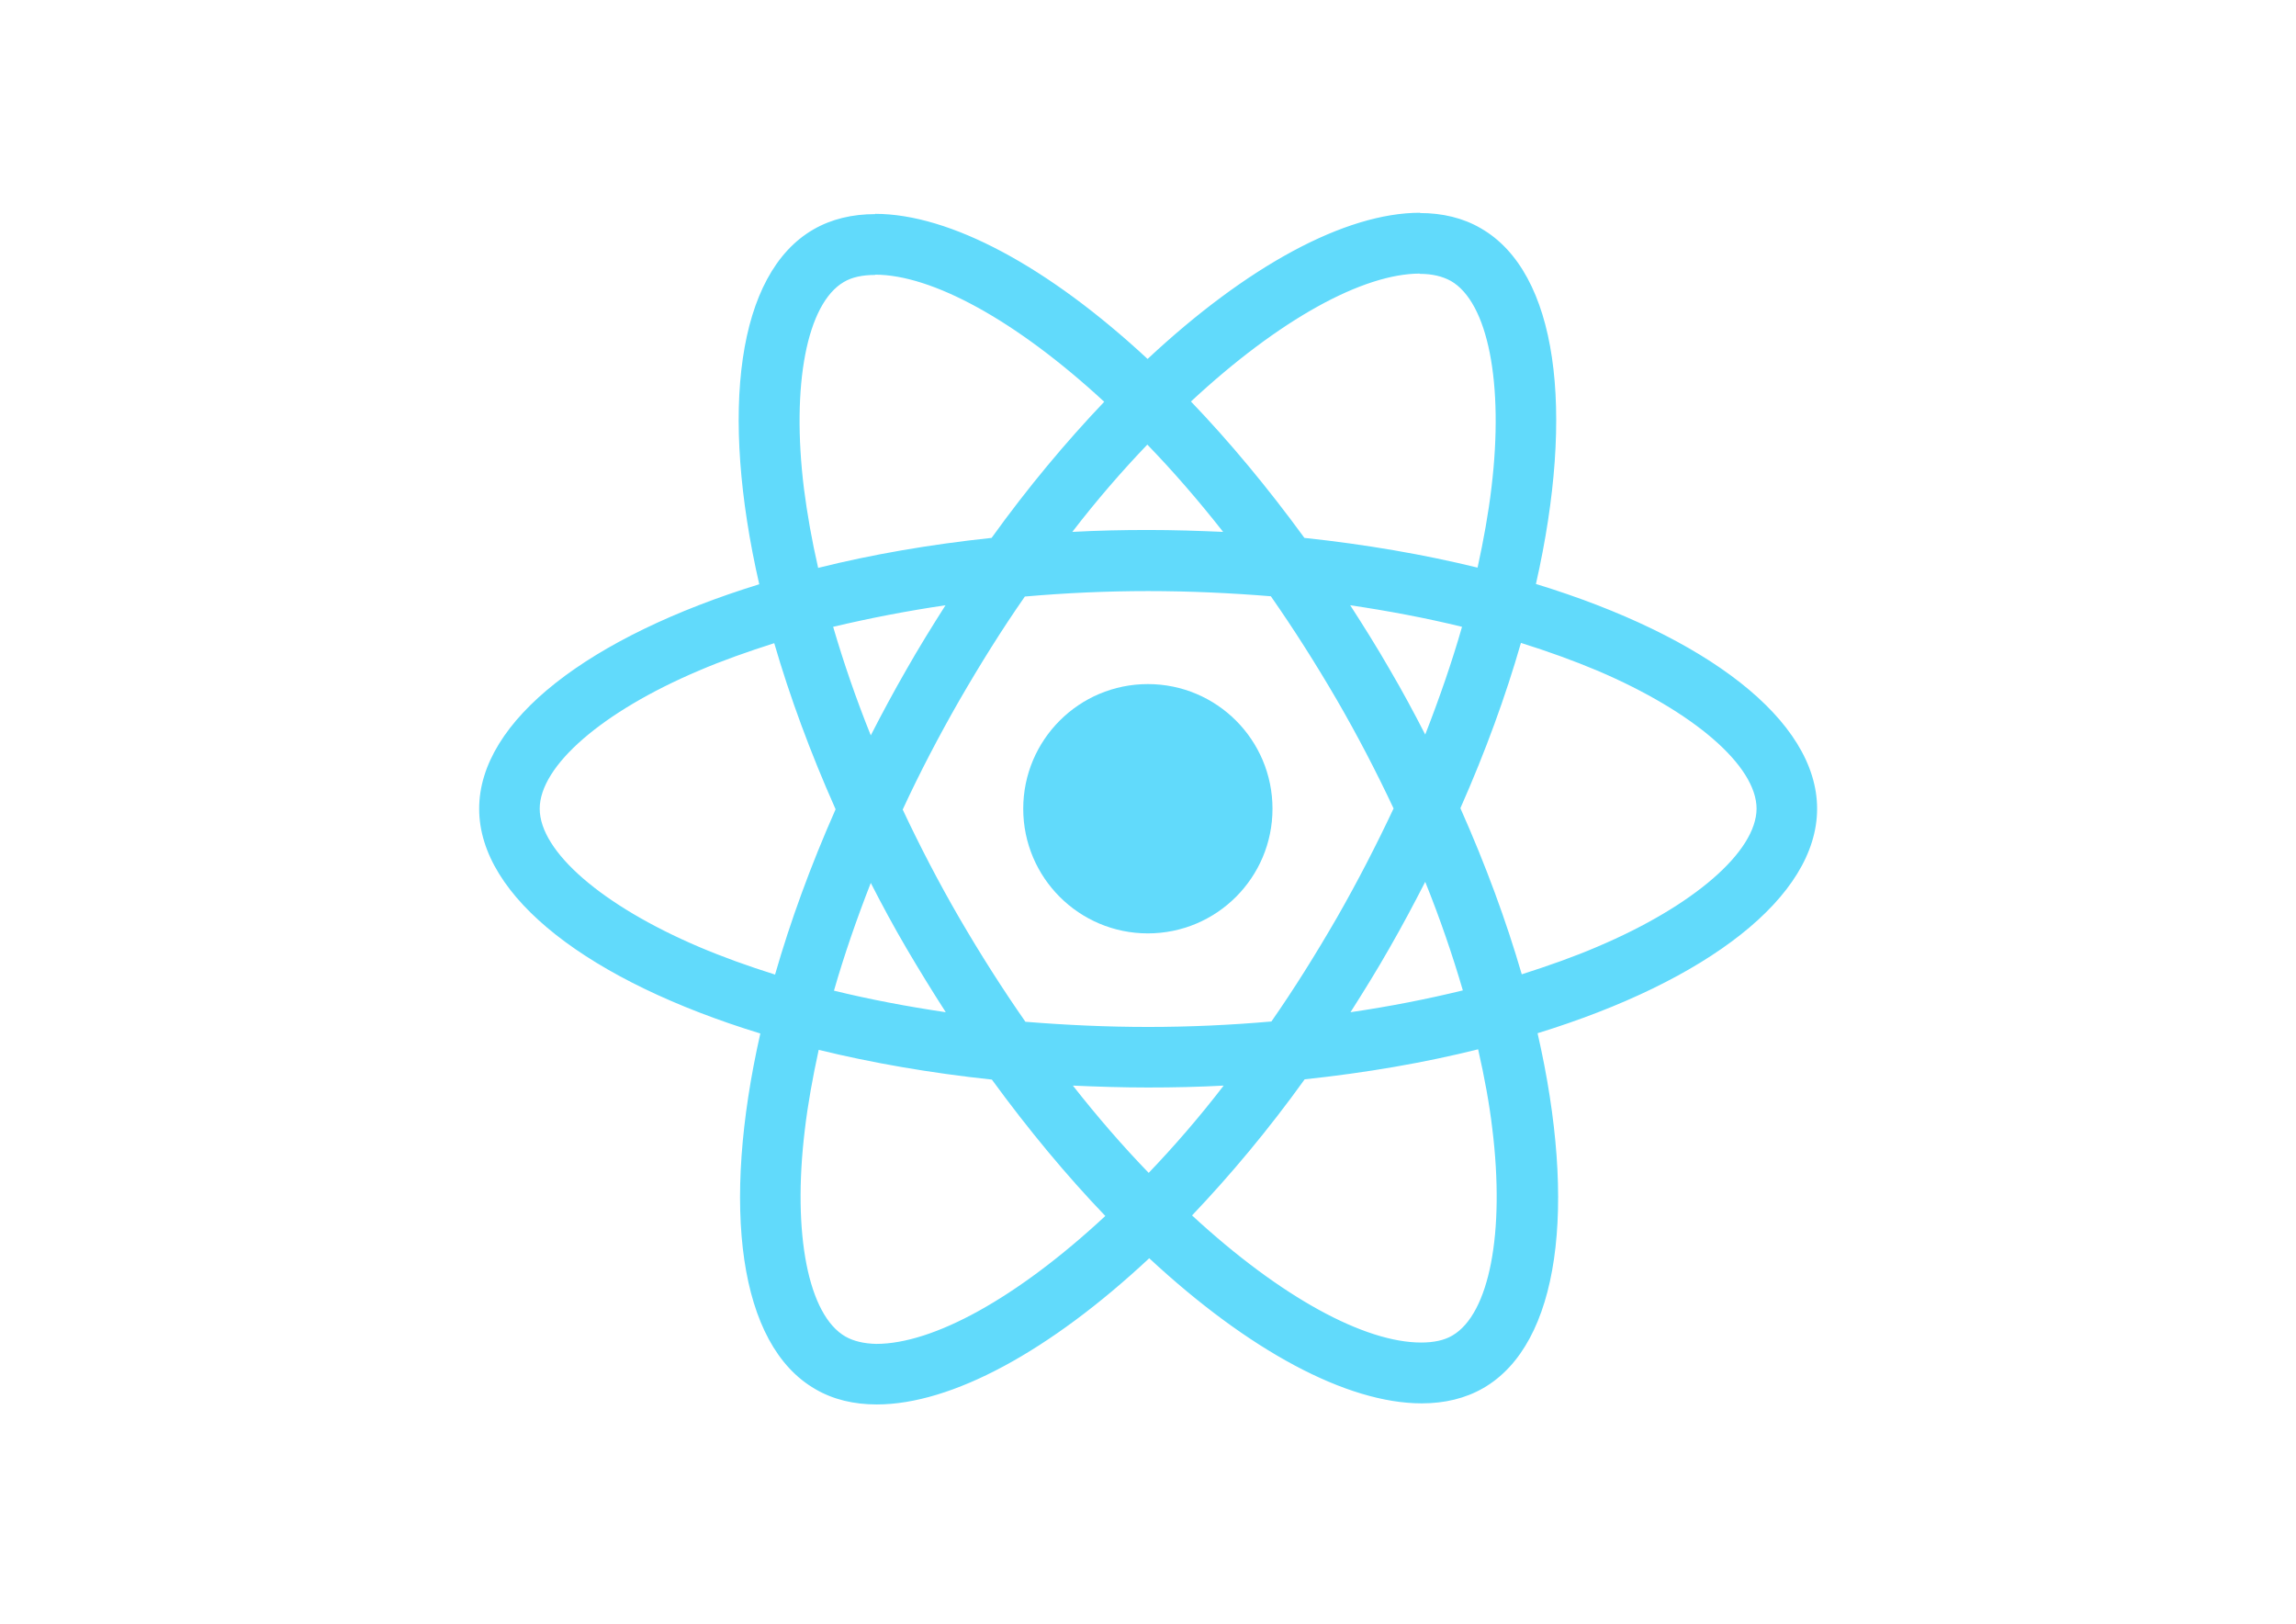
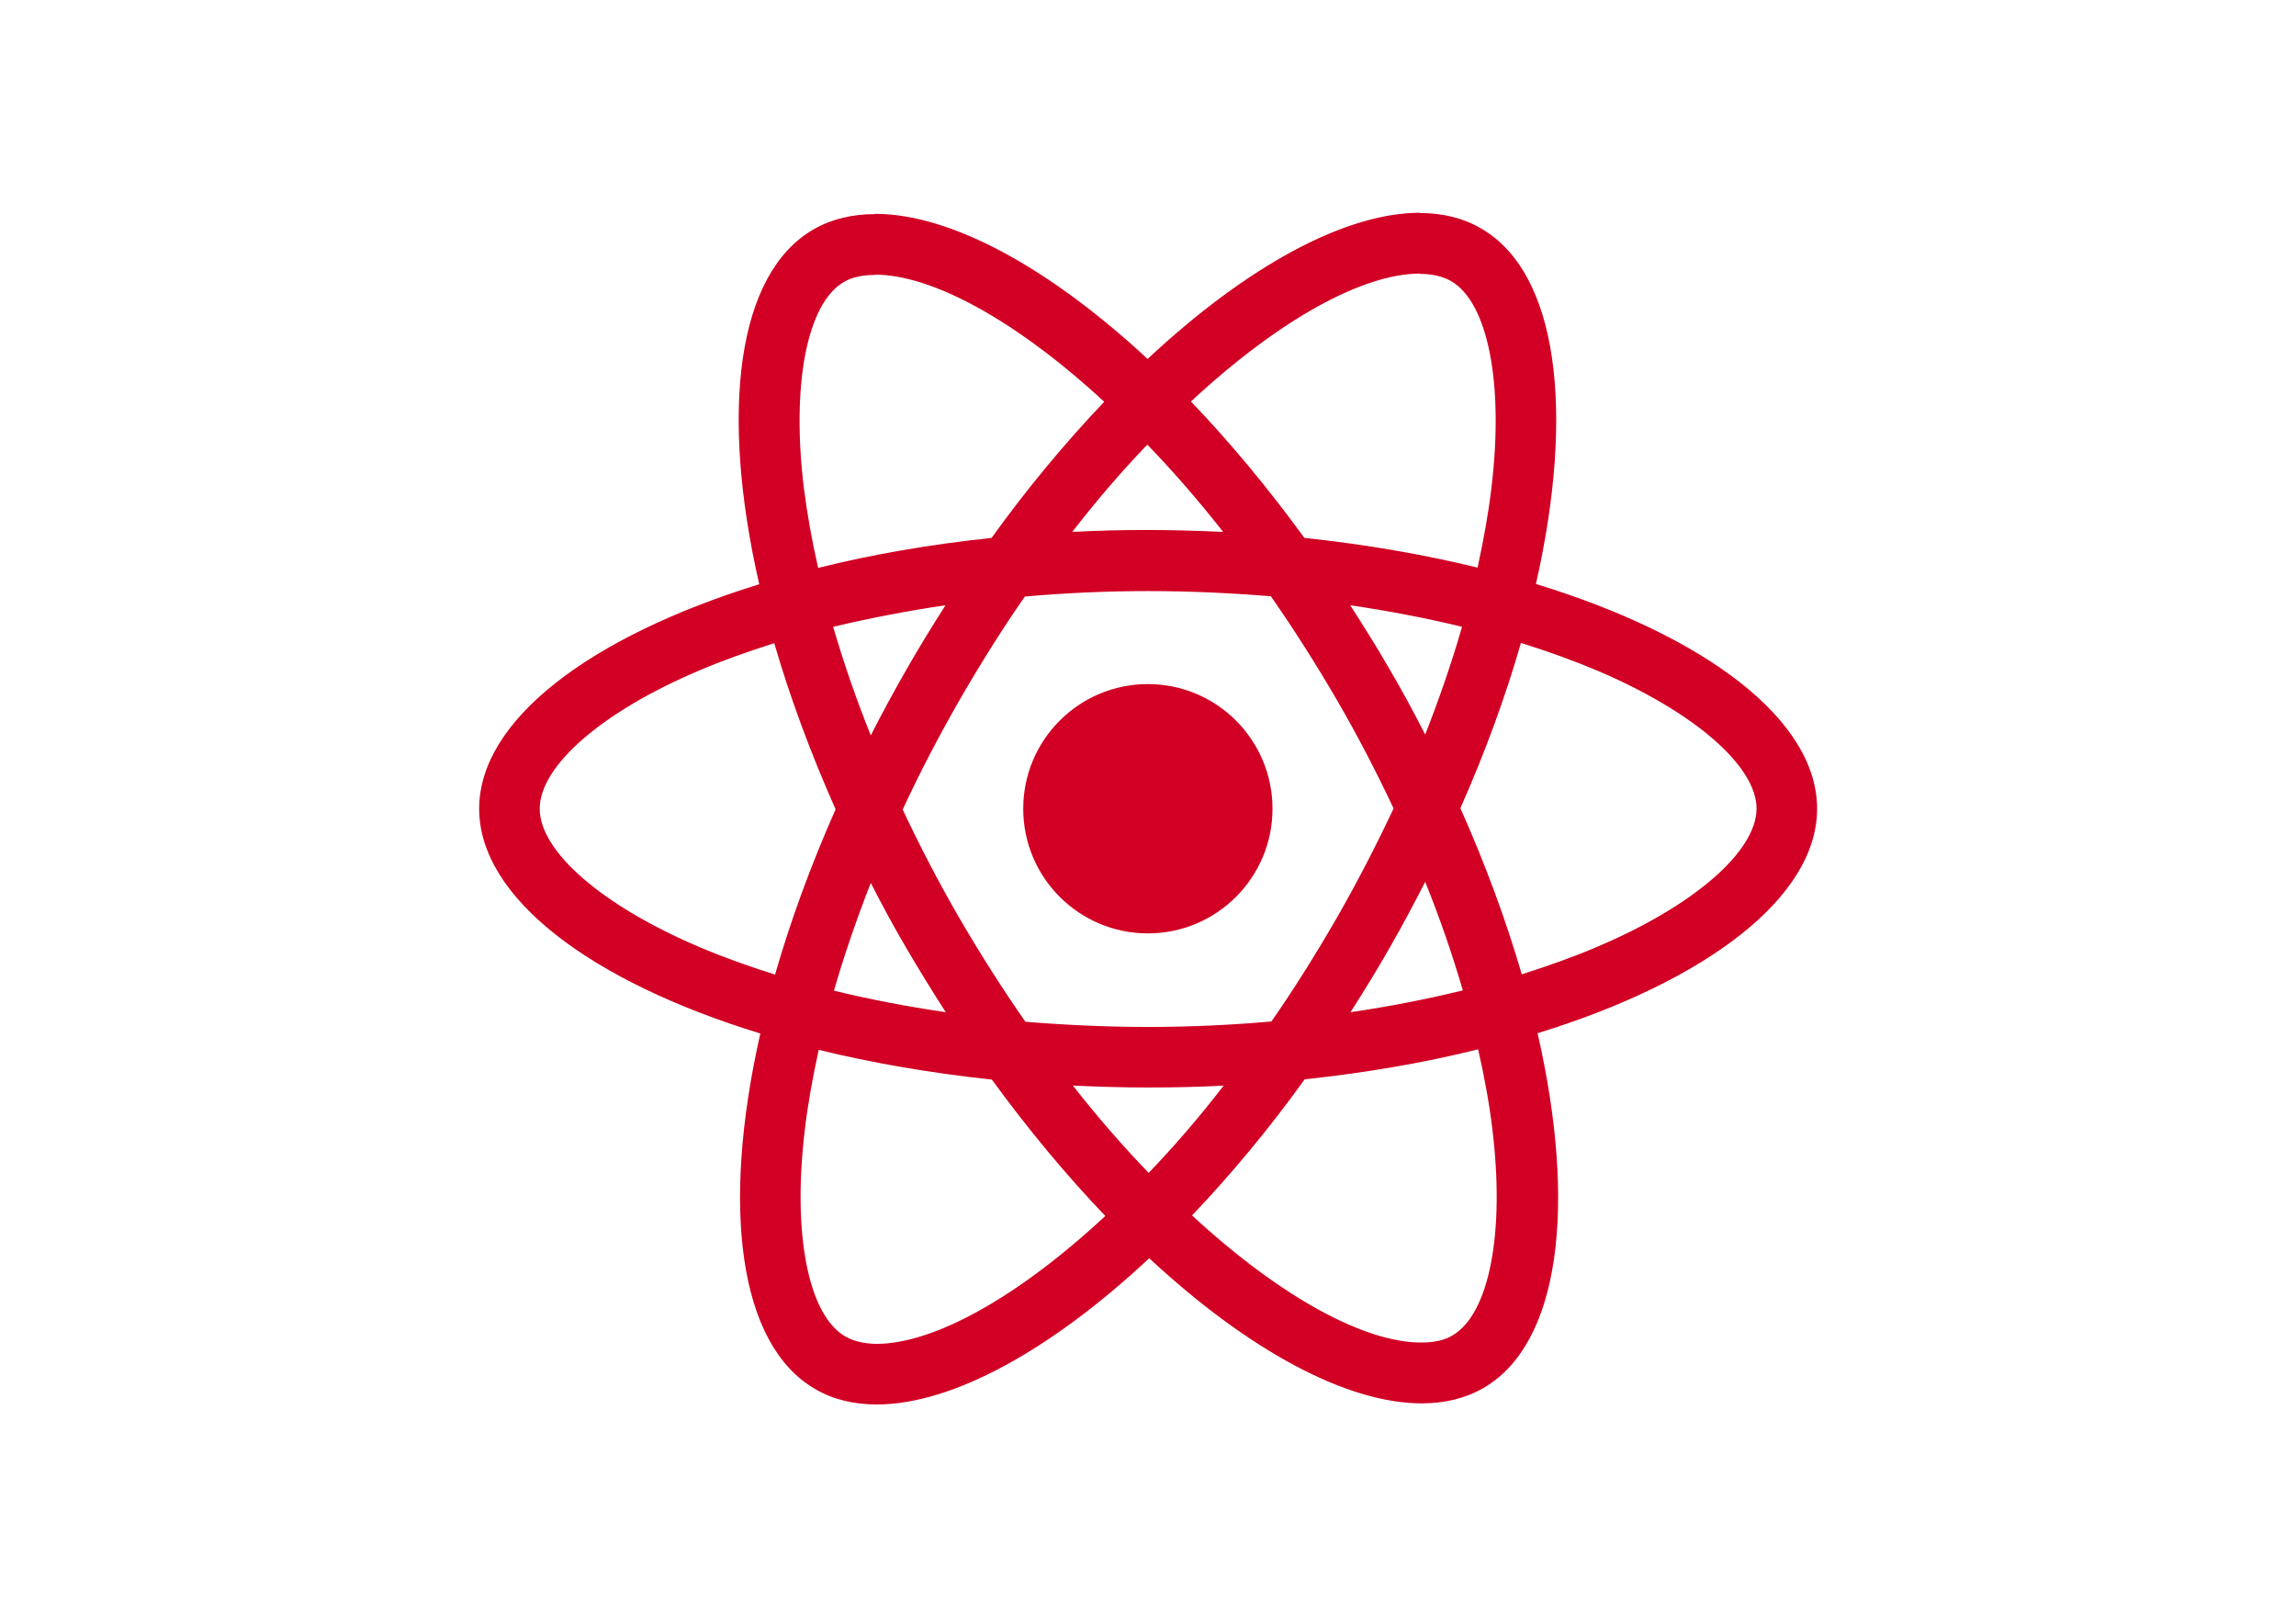
<svg xmlns="http://www.w3.org/2000/svg" viewBox="0 0 841.9 595.3">
-   <g fill="#61DAFB">
+   <g fill="#D10024">
    <path d="M666.3 296.5c0-32.5-40.7-63.3-103.1-82.4 14.4-63.6 8-114.2-20.2-130.4-6.5-3.8-14.1-5.6-22.4-5.6v22.3c4.6 0 8.3.9 11.4 2.6 13.6 7.8 19.5 37.5 14.9 75.7-1.1 9.4-2.9 19.3-5.1 29.4-19.6-4.8-41-8.5-63.5-10.9-13.5-18.5-27.5-35.3-41.6-50 32.6-30.3 63.2-46.9 84-46.9V78c-27.5 0-63.5 19.6-99.9 53.6-36.4-33.8-72.4-53.2-99.9-53.2v22.3c20.7 0 51.4 16.5 84 46.6-14 14.7-28 31.4-41.3 49.9-22.6 2.4-44 6.1-63.6 11-2.3-10-4-19.7-5.2-29-4.7-38.2 1.1-67.9 14.6-75.8 3-1.8 6.9-2.6 11.5-2.6V78.5c-8.4 0-16 1.8-22.6 5.6-28.1 16.2-34.4 66.7-19.9 130.1-62.2 19.2-102.7 49.9-102.7 82.3 0 32.5 40.7 63.3 103.1 82.4-14.4 63.6-8 114.2 20.2 130.4 6.5 3.8 14.1 5.6 22.5 5.6 27.5 0 63.5-19.6 99.9-53.6 36.4 33.8 72.4 53.2 99.9 53.2 8.4 0 16-1.8 22.6-5.6 28.1-16.2 34.4-66.7 19.9-130.1 62-19.1 102.5-49.9 102.5-82.3zm-130.2-66.7c-3.7 12.9-8.3 26.2-13.5 39.5-4.1-8-8.4-16-13.1-24-4.6-8-9.5-15.8-14.4-23.4 14.2 2.1 27.9 4.7 41 7.9zm-45.8 106.5c-7.8 13.5-15.8 26.3-24.1 38.2-14.9 1.3-30 2-45.2 2-15.1 0-30.2-.7-45-1.9-8.3-11.9-16.4-24.6-24.2-38-7.6-13.1-14.5-26.4-20.8-39.8 6.2-13.4 13.2-26.8 20.7-39.9 7.8-13.5 15.8-26.3 24.1-38.2 14.9-1.3 30-2 45.2-2 15.1 0 30.2.7 45 1.9 8.3 11.9 16.4 24.6 24.2 38 7.6 13.1 14.5 26.4 20.8 39.8-6.3 13.4-13.2 26.8-20.7 39.9zm32.3-13c5.4 13.4 10 26.8 13.8 39.8-13.1 3.2-26.9 5.9-41.2 8 4.9-7.7 9.8-15.6 14.4-23.7 4.6-8 8.9-16.1 13-24.1zM421.2 430c-9.3-9.6-18.6-20.3-27.8-32 9 .4 18.2.7 27.5.7 9.4 0 18.7-.2 27.8-.7-9 11.7-18.3 22.4-27.5 32zm-74.4-58.9c-14.2-2.1-27.9-4.7-41-7.9 3.7-12.9 8.3-26.2 13.5-39.5 4.1 8 8.4 16 13.1 24 4.7 8 9.5 15.8 14.4 23.4zM420.7 163c9.3 9.6 18.6 20.3 27.8 32-9-.4-18.2-.7-27.5-.7-9.4 0-18.7.2-27.8.7 9-11.7 18.3-22.4 27.5-32zm-74 58.9c-4.9 7.7-9.8 15.6-14.4 23.7-4.6 8-8.9 16-13 24-5.4-13.4-10-26.8-13.8-39.8 13.1-3.1 26.9-5.8 41.2-7.9zm-90.5 125.2c-35.4-15.1-58.3-34.9-58.3-50.6 0-15.7 22.9-35.6 58.3-50.6 8.6-3.7 18-7 27.7-10.1 5.7 19.6 13.2 40 22.5 60.9-9.2 20.8-16.6 41.1-22.2 60.6-9.9-3.1-19.3-6.5-28-10.2zM310 490c-13.6-7.8-19.5-37.5-14.9-75.7 1.1-9.4 2.9-19.3 5.1-29.4 19.6 4.8 41 8.5 63.5 10.9 13.5 18.5 27.5 35.3 41.6 50-32.6 30.3-63.2 46.9-84 46.9-4.5-.1-8.3-1-11.3-2.7zm237.2-76.2c4.7 38.2-1.1 67.9-14.6 75.8-3 1.8-6.9 2.6-11.5 2.6-20.7 0-51.4-16.5-84-46.6 14-14.7 28-31.4 41.3-49.9 22.6-2.4 44-6.1 63.6-11 2.3 10.1 4.1 19.8 5.2 29.1zm38.5-66.7c-8.6 3.7-18 7-27.7 10.1-5.7-19.6-13.2-40-22.5-60.9 9.2-20.8 16.6-41.1 22.2-60.6 9.9 3.1 19.3 6.5 28.1 10.2 35.4 15.1 58.3 34.9 58.3 50.6-.1 15.7-23 35.6-58.4 50.6zM320.8 78.4z" />
    <circle cx="420.9" cy="296.5" r="45.7" />
    <path d="M520.5 78.1z" />
  </g>
</svg>
